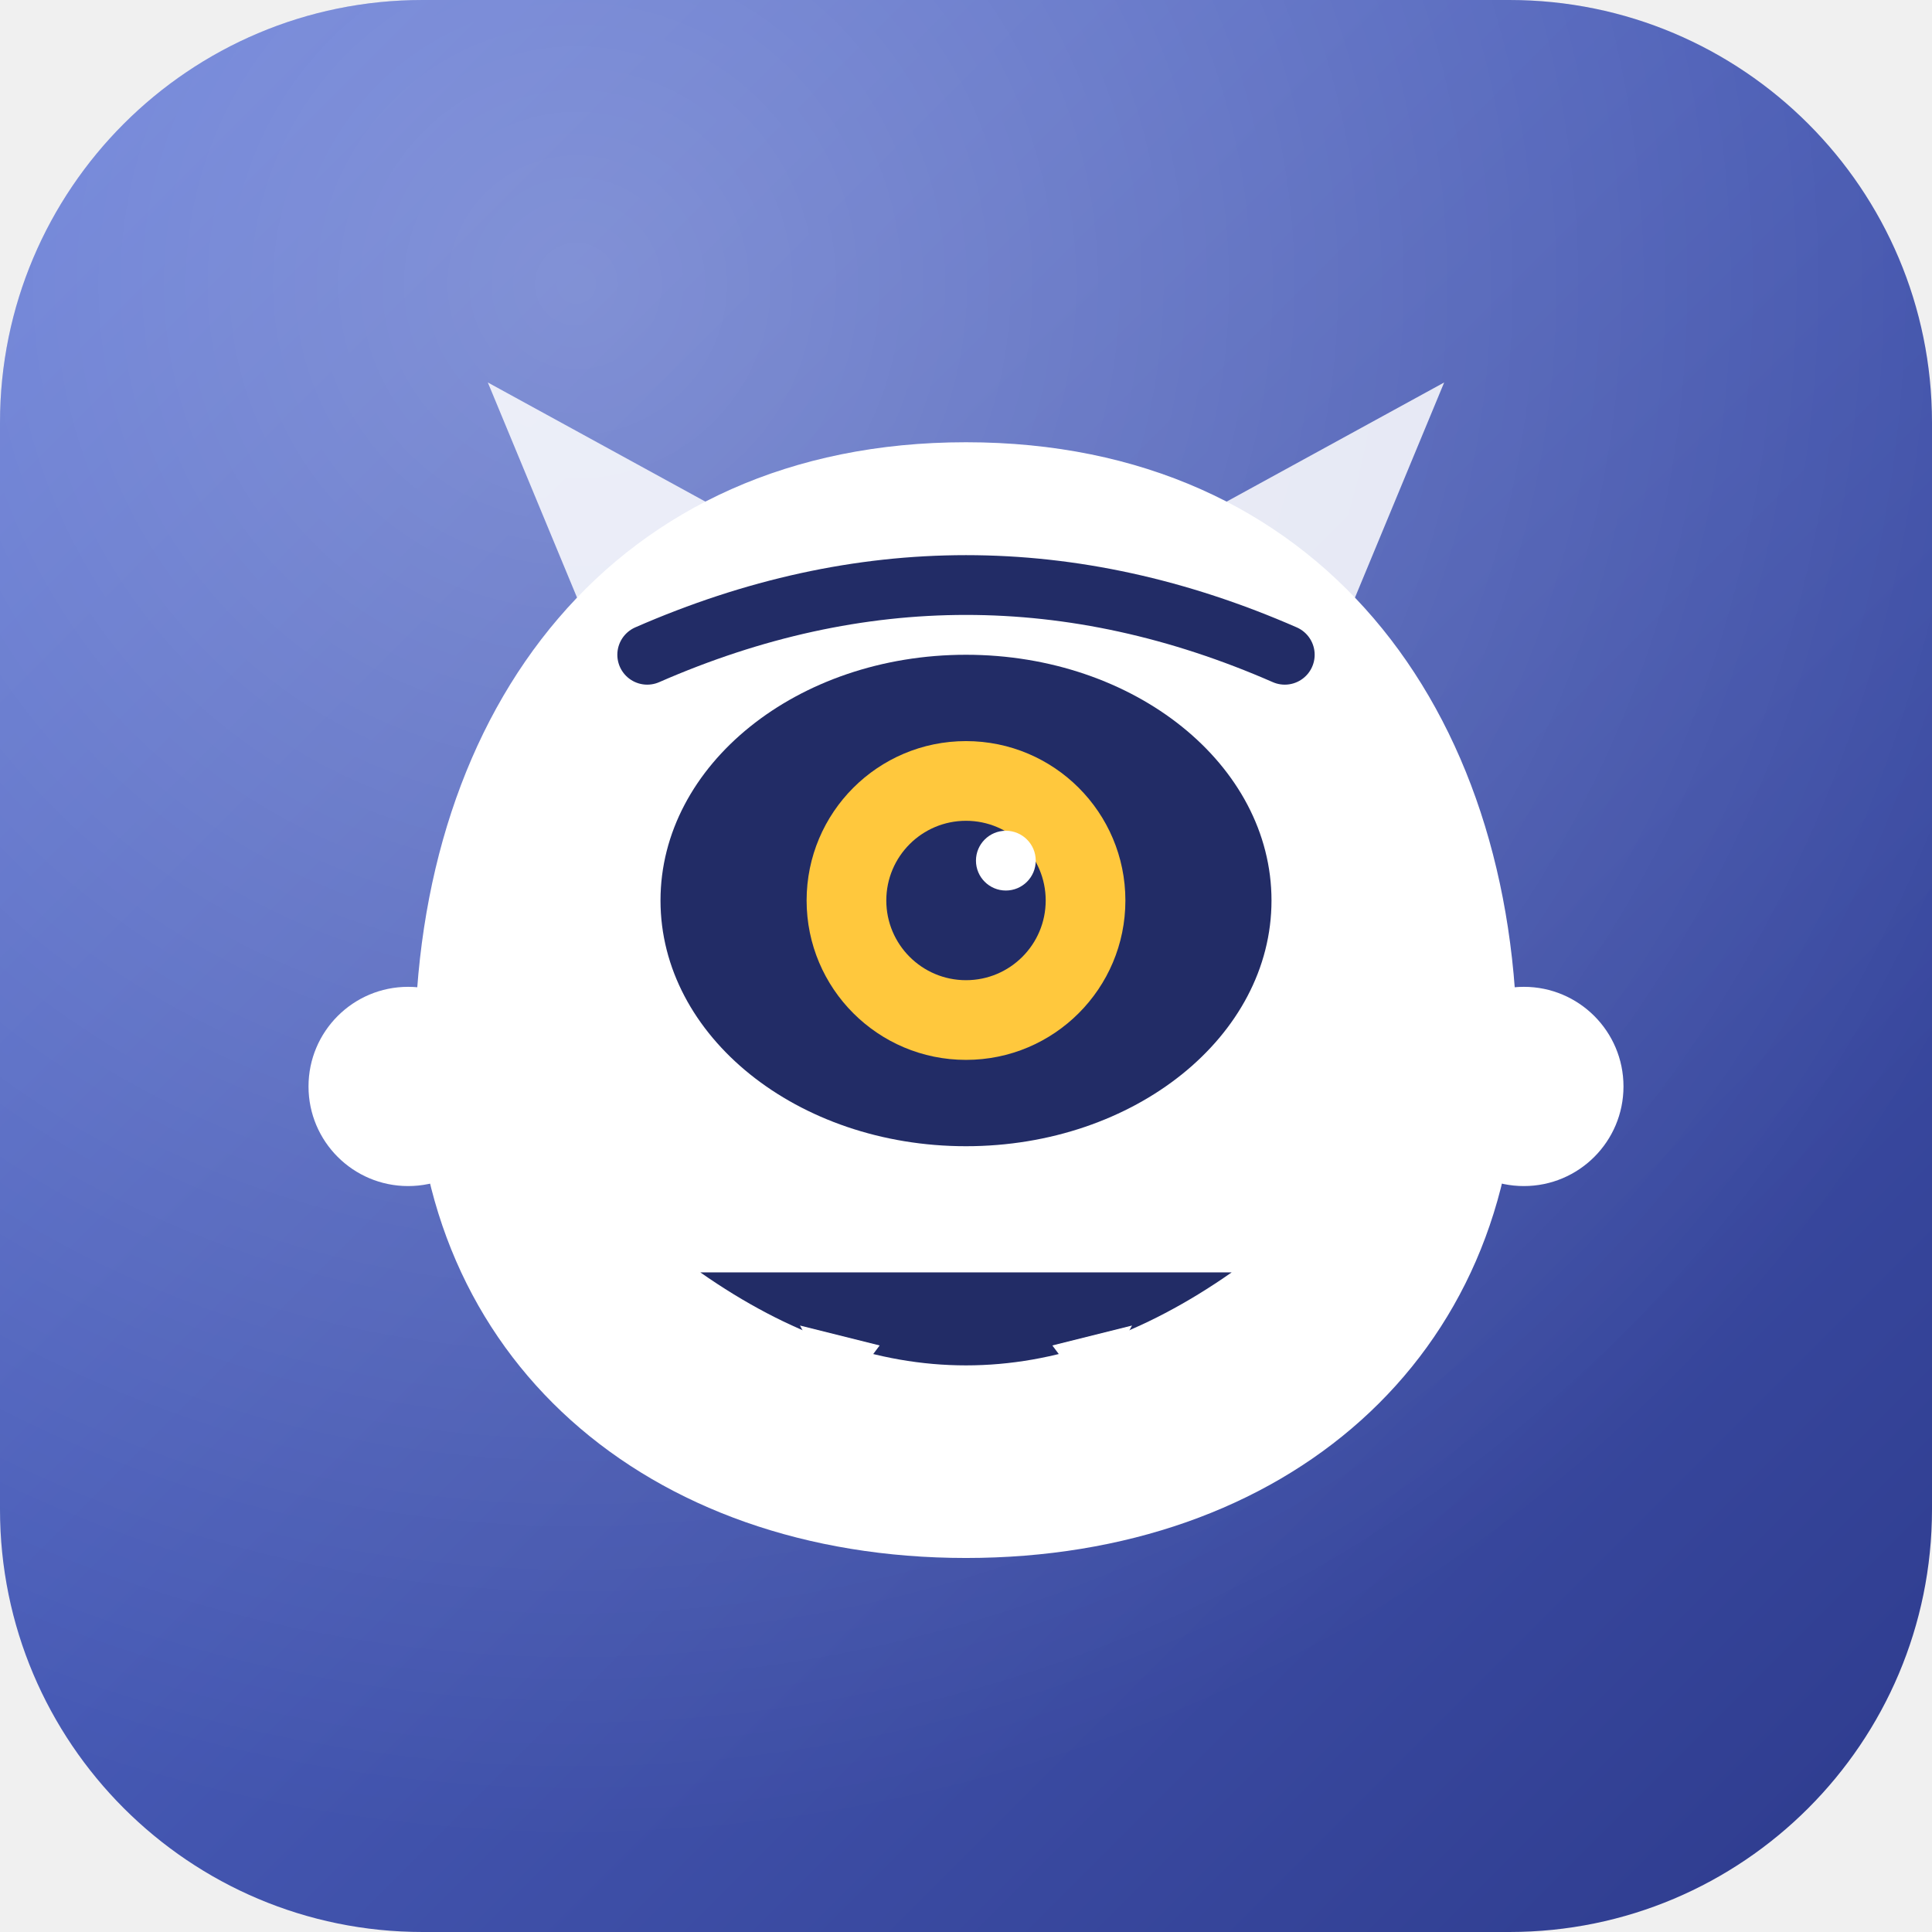
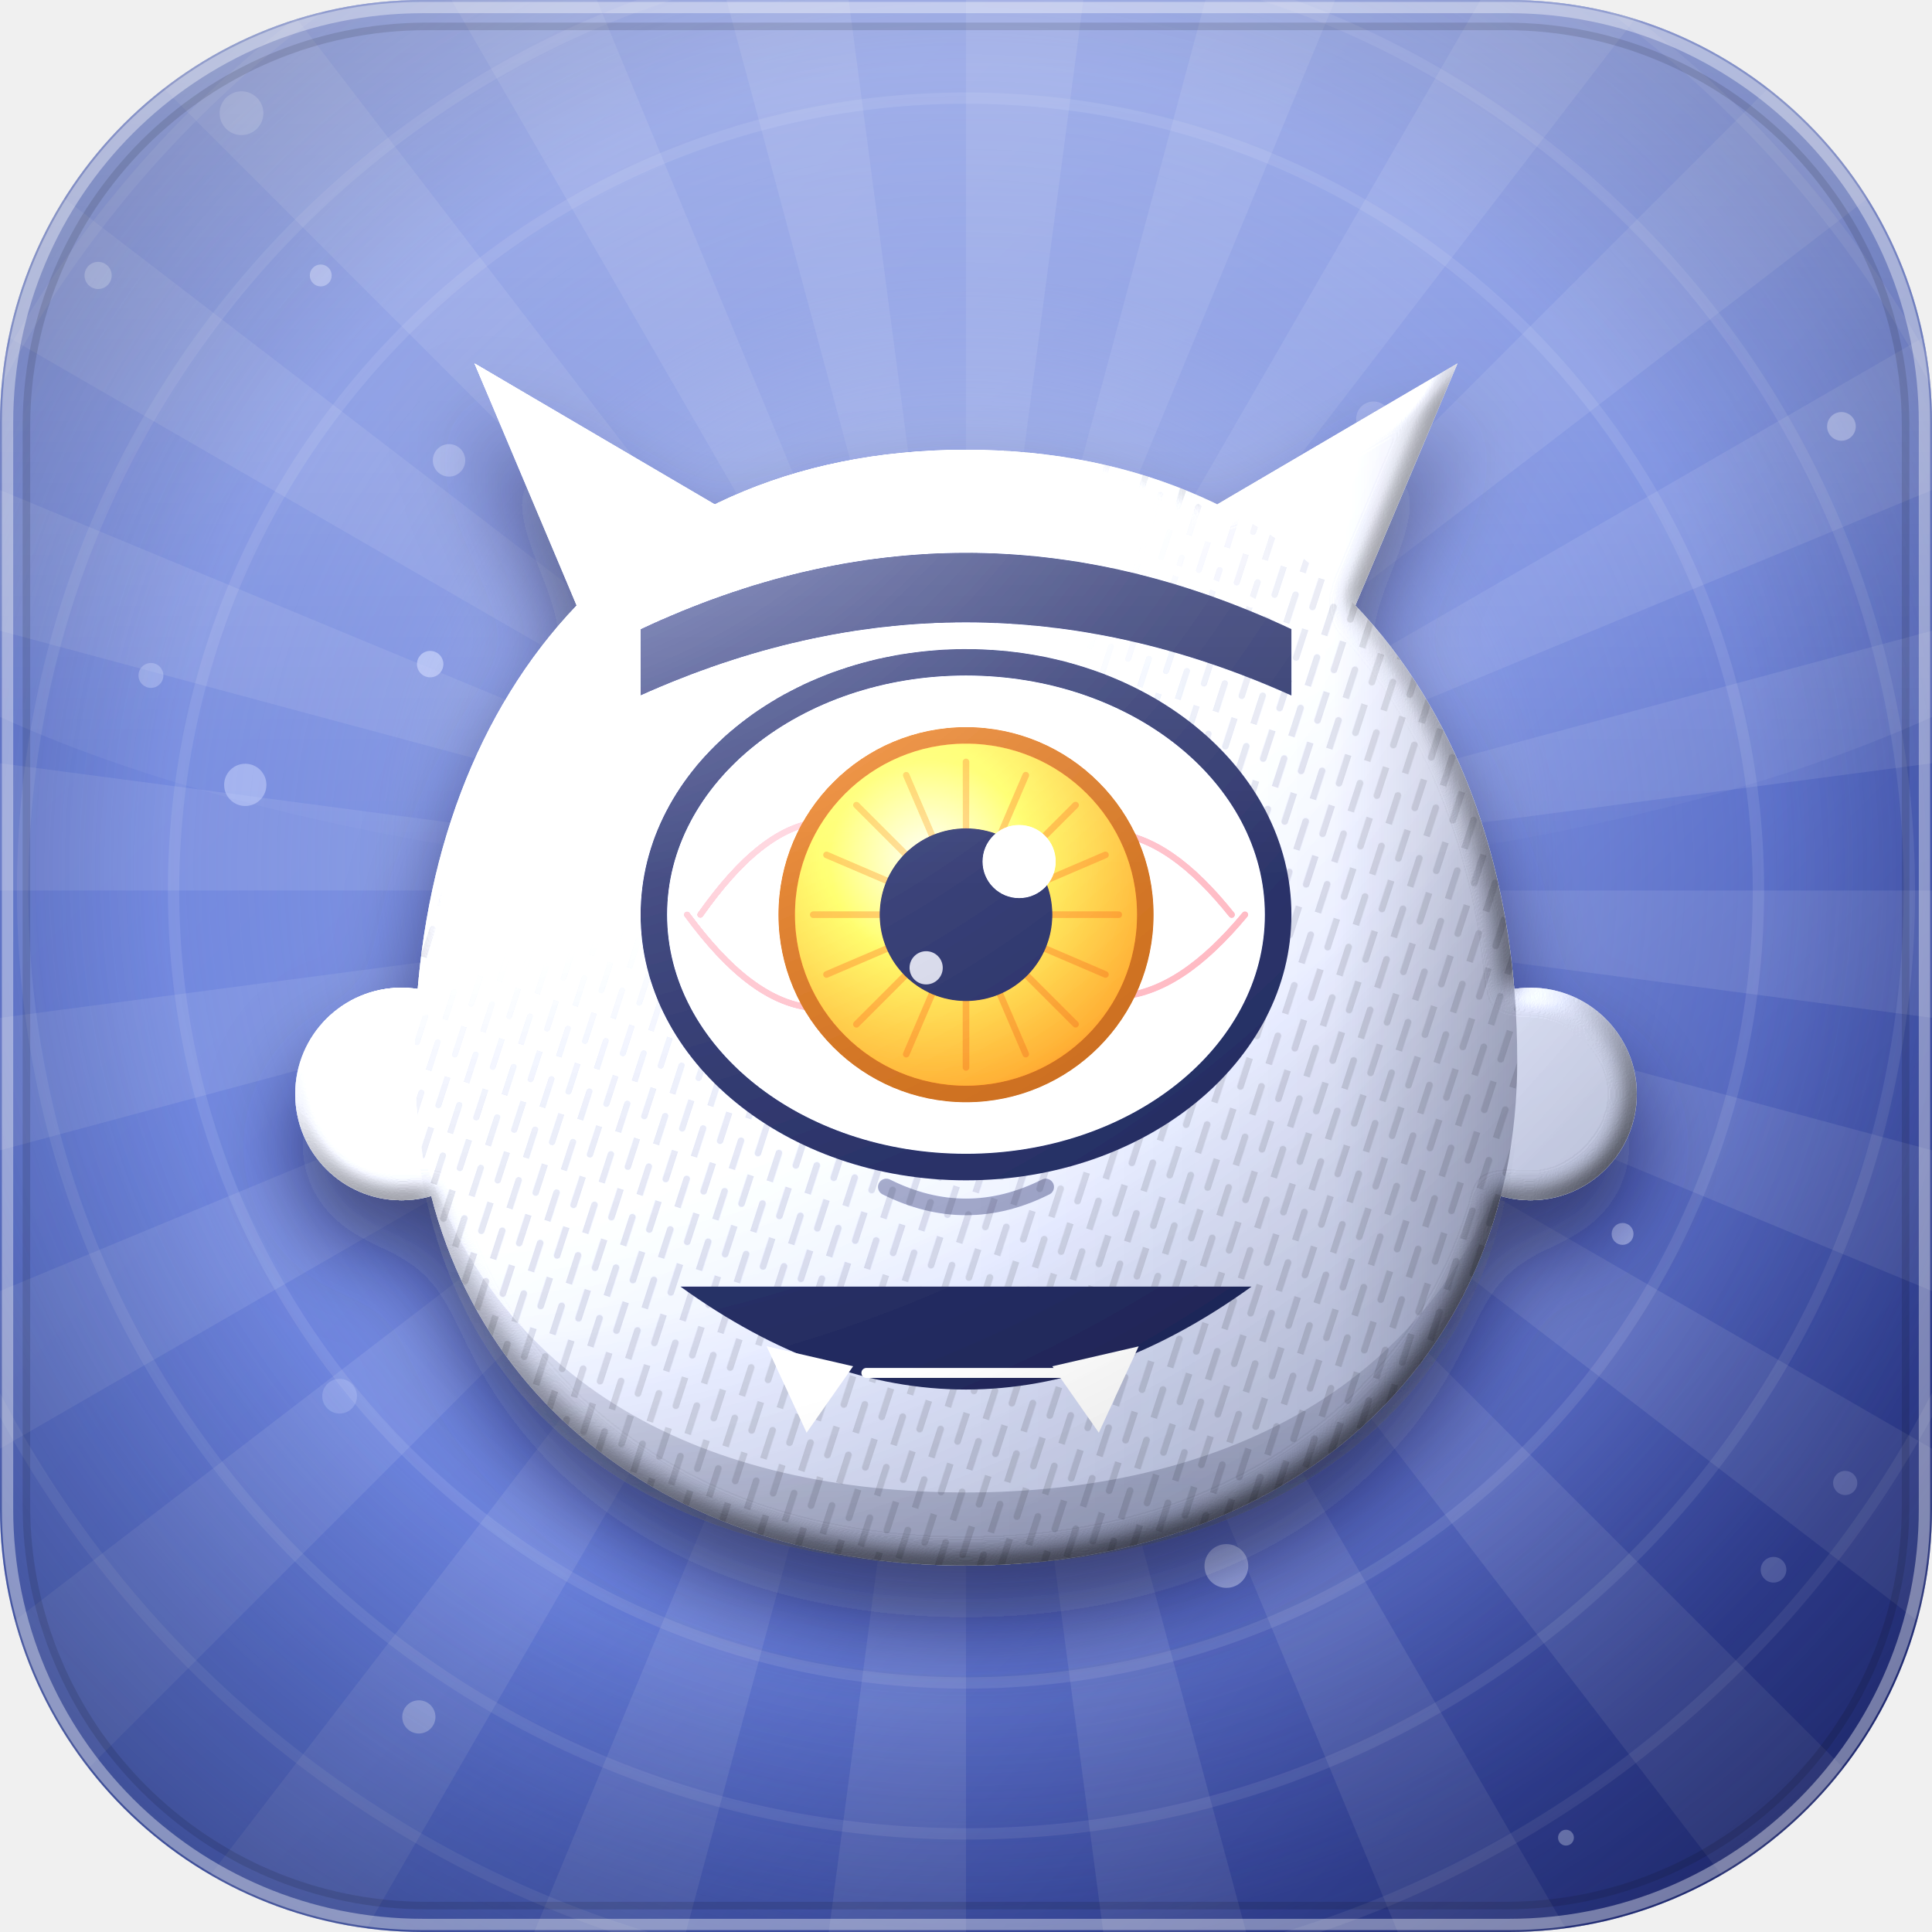
<svg xmlns="http://www.w3.org/2000/svg" viewBox="0 0 512 512" width="512" height="512" role="img" aria-label="Cyclovisio">
  <defs>
    <linearGradient id="bg" x1="0" y1="0" x2="1" y2="1">
-       <stop offset="0" stop-color="#5B73D6" />
-       <stop offset="1" stop-color="#2D3A8C" />
+       <stop offset="0" stop-color="#7288DE" />
+       <stop offset=".55" stop-color="#5F78DA" />
+       <stop offset="1" stop-color="#232F86" />
    </linearGradient>
-     <radialGradient id="hl" cx=".3" cy=".15" r=".8">
-       <stop offset="0" stop-color="#fff" stop-opacity=".28" />
+     <radialGradient id="aura" cx=".5" cy="0.45" r=".55">
+       <stop offset="0" stop-color="#B7C2EE" stop-opacity=".95" />
+       <stop offset=".55" stop-color="#B7C2EE" stop-opacity=".25" />
+       <stop offset="1" stop-color="#B7C2EE" stop-opacity="0" />
+     </radialGradient>
+     <radialGradient id="vig" cx=".5" cy=".45" r=".75">
+       <stop offset=".55" stop-color="#10153C" stop-opacity="0" />
+       <stop offset="1" stop-color="#10153C" stop-opacity=".6" />
+     </radialGradient>
+     <linearGradient id="fw" gradientUnits="userSpaceOnUse" x1="150" y1="60" x2="360" y2="470">
+       <stop offset="0" stop-color="#FFFFFF" />
+       <stop offset=".5" stop-color="#E9ECFA" />
+       <stop offset="1" stop-color="#BFC9F0" />
+     </linearGradient>
+     <linearGradient id="shH" gradientUnits="userSpaceOnUse" x1="256" y1="0" x2="440" y2="0">
+       <stop offset="0" stop-color="#10153C" stop-opacity="0" />
+       <stop offset=".6" stop-color="#10153C" stop-opacity=".05" />
+       <stop offset="1" stop-color="#10153C" stop-opacity=".38" />
+     </linearGradient>
+     <linearGradient id="shV" gradientUnits="userSpaceOnUse" x1="0" y1="80" x2="0" y2="450">
+       <stop offset="0" stop-color="#10153C" stop-opacity="0" />
+       <stop offset=".6" stop-color="#10153C" stop-opacity="0" />
+       <stop offset="1" stop-color="#10153C" stop-opacity=".3" />
+     </linearGradient>
+     <linearGradient id="gold" x1="0" y1="0" x2="1" y2="1">
+       <stop offset="0" stop-color="#FFF1B0" />
+       <stop offset=".5" stop-color="#FFC83D" />
+       <stop offset="1" stop-color="#C98A0B" />
+     </linearGradient>
+     <radialGradient id="eyeG" cx=".4" cy=".35" r=".8">
+       <stop offset="0" stop-color="#FFFBD6" />
+       <stop offset=".35" stop-color="#FFD84A" />
+       <stop offset=".8" stop-color="#FF9A1F" />
+       <stop offset="1" stop-color="#D9560B" />
+     </radialGradient>
+     <linearGradient id="fl" x1="0" y1="1" x2="0" y2="0">
+       <stop offset="0" stop-color="#FFD84A" />
+       <stop offset=".5" stop-color="#FF7A1F" />
+       <stop offset="1" stop-color="#E02F1B" stop-opacity="0" />
+     </linearGradient>
+     <linearGradient id="gloss" x1="0" y1="0" x2="0" y2="1">
+       <stop offset="0" stop-color="#fff" stop-opacity=".34" />
      <stop offset="1" stop-color="#fff" stop-opacity="0" />
-     </radialGradient>
+     </linearGradient>
+     <pattern id="tex" width="12" height="16" patternUnits="userSpaceOnUse" patternTransform="rotate(18)">
+       <path d="M3 0 V9 M9 7 V16" stroke="#000" stroke-opacity=".12" stroke-width="2" stroke-linecap="round" />
+     </pattern>
+     <filter id="glow" x="-80%" y="-80%" width="260%" height="260%">
+       <feGaussianBlur stdDeviation="6" />
+     </filter>
+     <filter id="blur4" x="-50%" y="-50%" width="200%" height="200%">
+       <feGaussianBlur stdDeviation="4" />
+     </filter>
+     <filter id="blur12" x="-50%" y="-50%" width="200%" height="200%">
+       <feGaussianBlur stdDeviation="12" />
+     </filter>
+     <filter id="sh" x="-20%" y="-20%" width="140%" height="150%">
+       <feDropShadow dx="0" dy="14" stdDeviation="11" flood-color="#10153C" flood-opacity=".6" />
+     </filter>
+     <filter id="bv" x="-5%" y="-5%" width="110%" height="110%" color-interpolation-filters="sRGB">
+       <feGaussianBlur in="SourceAlpha" stdDeviation="3.2" result="b" />
+       <feDiffuseLighting in="b" surfaceScale="6" diffuseConstant="1.5" lighting-color="#fff" result="dl">
+         <fePointLight x="110" y="20" z="300" />
+       </feDiffuseLighting>
+       <feComposite in="dl" in2="SourceAlpha" operator="in" result="dl2" />
+       <feBlend in="SourceGraphic" in2="dl2" mode="multiply" result="lit" />
+       <feSpecularLighting in="b" surfaceScale="6" specularConstant=".75" specularExponent="26" lighting-color="#fff" result="sp">
+         <fePointLight x="110" y="20" z="300" />
+       </feSpecularLighting>
+       <feComposite in="sp" in2="SourceAlpha" operator="in" result="sp2" />
+       <feComposite in="sp2" in2="lit" operator="arithmetic" k1="0" k2="1" k3="1" k4="0" />
+     </filter>
    <clipPath id="c">
      <rect width="512" height="512" rx="112" />
    </clipPath>
  </defs>
  <g clip-path="url(#c)">
    <rect width="512" height="512" fill="url(#bg)" />
-     <rect width="512" height="512" fill="url(#hl)" />
-     <g transform="translate(256 258) scale(0.88) translate(-256 -256)" stroke-linejoin="round" stroke-linecap="round">
-       <path d="M146 160 L112 78 L196 124Z" fill="#FFFFFF" opacity=".85" />
-       <path d="M366 160 L400 78 L316 124Z" fill="#FFFFFF" opacity=".85" />
-       <circle cx="88" cy="290" r="30" fill="#FFFFFF" />
-       <circle cx="424" cy="290" r="30" fill="#FFFFFF" />
-       <path d="M256 96 C362 96 422 176 422 280 C422 372 352 432 256 432 C160 432 90 372 90 280 C90 176 150 96 256 96Z" fill="#FFFFFF" />
-       <ellipse cx="256" cy="234" rx="92" ry="74" fill="#222C66" />
-       <circle cx="256" cy="234" r="48" fill="#FFC83D" />
-       <circle cx="256" cy="234" r="24" fill="#222C66" />
-       <circle cx="268" cy="222" r="9" fill="#FFFFFF" />
-       <path d="M160 160 Q256 118 352 160" stroke="#222C66" stroke-width="18" fill="none" />
-       <path d="M176 346 Q256 402 336 346Z" fill="#222C66" />
-       <path d="M206 362 L218 384 L230 368Z M282 368 L294 384 L306 362Z" fill="#FFFFFF" />
+     <g fill="#fff" opacity="0.1">
+       <path d="M256 236 L776 236 L772 304Z" />
+       <path d="M256 236 L758 371 L736 435Z" />
+       <path d="M256 236 L706 496 L669 553Z" />
+       <path d="M256 236 L624 604 L573 649Z" />
+       <path d="M256 236 L516 686 L455 716Z" />
+       <path d="M256 236 L391 738 L324 752Z" />
+       <path d="M256 236 L256 756 L188 752Z" />
+       <path d="M256 236 L121 738 L57 716Z" />
+       <path d="M256 236 L-4 686 L-61 649Z" />
+       <path d="M256 236 L-112 604 L-157 553Z" />
+       <path d="M256 236 L-194 496 L-224 435Z" />
+       <path d="M256 236 L-246 371 L-260 304Z" />
+       <path d="M256 236 L-264 236 L-260 168Z" />
+       <path d="M256 236 L-246 101 L-224 37Z" />
+       <path d="M256 236 L-194 -24 L-157 -81Z" />
+       <path d="M256 236 L-112 -132 L-61 -177Z" />
+       <path d="M256 236 L-4 -214 L57 -244Z" />
+       <path d="M256 236 L121 -266 L188 -280Z" />
+       <path d="M256 236 L256 -284 L324 -280Z" />
+       <path d="M256 236 L391 -266 L455 -244Z" />
+       <path d="M256 236 L516 -214 L573 -177Z" />
+       <path d="M256 236 L624 -132 L669 -81Z" />
+       <path d="M256 236 L706 -24 L736 37Z" />
+       <path d="M256 236 L758 101 L772 168Z" />
    </g>
+     <circle cx="256" cy="236" r="210" fill="none" stroke="#fff" stroke-opacity=".1" stroke-width="3" />
+     <circle cx="256" cy="236" r="250" fill="none" stroke="#fff" stroke-opacity=".1" stroke-width="3" />
+     <circle cx="256" cy="236" r="290" fill="none" stroke="#fff" stroke-opacity=".1" stroke-width="3" />
+     <circle cx="26" cy="73" r="3.6" fill="#CBD6FF" opacity="0.54" />
+     <circle cx="85" cy="73" r="2.9" fill="#CBD6FF" opacity="0.58" />
+     <circle cx="90" cy="370" r="4.6" fill="#CBD6FF" opacity="0.27" />
+     <circle cx="273" cy="231" r="3.7" fill="#CBD6FF" opacity="0.70" />
+     <circle cx="64" cy="30" r="5.8" fill="#CBD6FF" opacity="0.40" />
+     <circle cx="114" cy="176" r="3.5" fill="#CBD6FF" opacity="0.68" />
+     <circle cx="119" cy="122" r="4.3" fill="#CBD6FF" opacity="0.47" />
+     <circle cx="470" cy="416" r="3.4" fill="#CBD6FF" opacity="0.30" />
+     <circle cx="415" cy="487" r="2.1" fill="#CBD6FF" opacity="0.57" />
+     <circle cx="430" cy="327" r="2.9" fill="#CBD6FF" opacity="0.60" />
+     <circle cx="364" cy="111" r="4.6" fill="#CBD6FF" opacity="0.31" />
+     <circle cx="40" cy="179" r="3.3" fill="#CBD6FF" opacity="0.40" />
+     <circle cx="325" cy="415" r="5.8" fill="#CBD6FF" opacity="0.69" />
+     <circle cx="489" cy="393" r="3.2" fill="#CBD6FF" opacity="0.29" />
+     <circle cx="314" cy="278" r="4.7" fill="#CBD6FF" opacity="0.25" />
+     <circle cx="111" cy="455" r="4.4" fill="#CBD6FF" opacity="0.55" />
+     <circle cx="65" cy="208" r="5.6" fill="#CBD6FF" opacity="0.52" />
+     <circle cx="488" cy="113" r="3.8" fill="#CBD6FF" opacity="0.60" />
+     <rect width="512" height="512" fill="url(#aura)" />
+     <rect width="512" height="512" fill="url(#vig)" />
+     <g filter="url(#sh)">
+       <g filter="url(#bv)">
+         <g transform="translate(256 260) scale(0.88) translate(-256 -256)" stroke-linejoin="round" stroke-linecap="round">
+           <path d="M146 160 L108 70 L200 124Z" fill="url(#fw)" opacity="1" />
+           <path d="M146 160 L108 70 L200 124Z" fill="url(#shH)" />
+           <path d="M146 160 L108 70 L200 124Z" fill="url(#shV)" />
+           <path d="M366 160 L404 70 L312 124Z" fill="url(#fw)" opacity="1" />
+           <path d="M366 160 L404 70 L312 124Z" fill="url(#shH)" />
+           <path d="M366 160 L404 70 L312 124Z" fill="url(#shV)" />
+           <circle cx="86" cy="290" r="32" fill="url(#fw)" />
+           <circle cx="426" cy="290" r="32" fill="url(#fw)" />
+           <path d="M256 96 C362 96 422 176 422 280 C422 372 352 432 256 432 C160 432 90 372 90 280 C90 176 150 96 256 96Z" fill="url(#fw)" />
+           <path d="M256 96 C362 96 422 176 422 280 C422 372 352 432 256 432 C160 432 90 372 90 280 C90 176 150 96 256 96Z" fill="url(#tex)" />
+           <path d="M256 96 C362 96 422 176 422 280 C422 372 352 432 256 432Z" fill="url(#shH)" />
+           <path d="M90 300 C100 400 180 432 256 432 C330 432 412 400 422 300 C400 380 330 410 256 410 C180 410 112 380 90 300Z" fill="url(#shV)" />
+           <path d="M250 100 C160 102 100 170 96 270" fill="none" stroke="#fff" stroke-opacity="0.9" stroke-width="4" />
+           <ellipse cx="256" cy="236" rx="98" ry="80" fill="#161E54" />
+           <ellipse cx="256" cy="236" rx="90" ry="72" fill="#F4F7FF" />
+           <path d="M172 236 C197 270 222 277 256 236" stroke="#E0434E" stroke-opacity=".45" stroke-width="2" fill="none" />
+           <path d="M176 236 C200 202 224 195 256 236" stroke="#E0434E" stroke-opacity=".45" stroke-width="2" fill="none" />
+           <path d="M340 236 C315 266 290 272 256 236" stroke="#E0434E" stroke-opacity=".45" stroke-width="2" fill="none" />
+           <path d="M336 236 C312 206 288 200 256 236" stroke="#E0434E" stroke-opacity=".45" stroke-width="2" fill="none" />
+           <circle cx="256" cy="236" r="54" fill="url(#eyeG)" />
+           <circle cx="256" cy="236" r="54" fill="none" stroke="#B85B0B" stroke-width="5" />
+           <path d="M256 236 L302 236" stroke="#B85B0B" stroke-opacity=".4" stroke-width="2" />
+           <path d="M256 236 L298 254" stroke="#B85B0B" stroke-opacity=".4" stroke-width="2" />
+           <path d="M256 236 L289 269" stroke="#B85B0B" stroke-opacity=".4" stroke-width="2" />
+           <path d="M256 236 L274 278" stroke="#B85B0B" stroke-opacity=".4" stroke-width="2" />
+           <path d="M256 236 L256 282" stroke="#B85B0B" stroke-opacity=".4" stroke-width="2" />
+           <path d="M256 236 L238 278" stroke="#B85B0B" stroke-opacity=".4" stroke-width="2" />
+           <path d="M256 236 L223 269" stroke="#B85B0B" stroke-opacity=".4" stroke-width="2" />
+           <path d="M256 236 L214 254" stroke="#B85B0B" stroke-opacity=".4" stroke-width="2" />
+           <path d="M256 236 L210 236" stroke="#B85B0B" stroke-opacity=".4" stroke-width="2" />
+           <path d="M256 236 L214 218" stroke="#B85B0B" stroke-opacity=".4" stroke-width="2" />
+           <path d="M256 236 L223 203" stroke="#B85B0B" stroke-opacity=".4" stroke-width="2" />
+           <path d="M256 236 L238 194" stroke="#B85B0B" stroke-opacity=".4" stroke-width="2" />
+           <path d="M256 236 L256 190" stroke="#B85B0B" stroke-opacity=".4" stroke-width="2" />
+           <path d="M256 236 L274 194" stroke="#B85B0B" stroke-opacity=".4" stroke-width="2" />
+           <path d="M256 236 L289 203" stroke="#B85B0B" stroke-opacity=".4" stroke-width="2" />
+           <path d="M256 236 L298 218" stroke="#B85B0B" stroke-opacity=".4" stroke-width="2" />
+           <circle cx="256" cy="236" r="26" fill="#161E54" />
+           <circle cx="272" cy="220" r="11" fill="#fff" />
+           <circle cx="244" cy="252" r="5" fill="#fff" opacity=".7" />
+           <path d="M158 150 Q256 104 354 150 L354 170 Q256 126 158 170Z" fill="#161E54" />
+           <path d="M170 142 Q256 100 342 142" fill="none" stroke="#fff" stroke-width="3" stroke-opacity="0.4" />
+           <path d="M170 348 Q256 410 342 348Z" fill="#161E54" />
+           <path d="M196 366 L208 392 L222 372Z M282 372 L296 392 L308 366Z" fill="#fff" />
+           <path d="M226 374 H286" stroke="#fff" stroke-width="3" />
+           <path d="M232 318 Q256 330 280 318" stroke="#161E54" stroke-width="5" fill="none" opacity=".4" />
+         </g>
+       </g>
+     </g>
+     <path d="M0 0 H512 V190 C380 250 132 250 0 190Z" fill="url(#gloss)" />
+     <rect x="2" y="2" width="508" height="508" rx="110" fill="none" stroke="#fff" stroke-opacity=".38" stroke-width="3" />
+     <rect x="7" y="7" width="498" height="498" rx="106" fill="none" stroke="#000" stroke-opacity=".12" stroke-width="2" />
  </g>
</svg>
